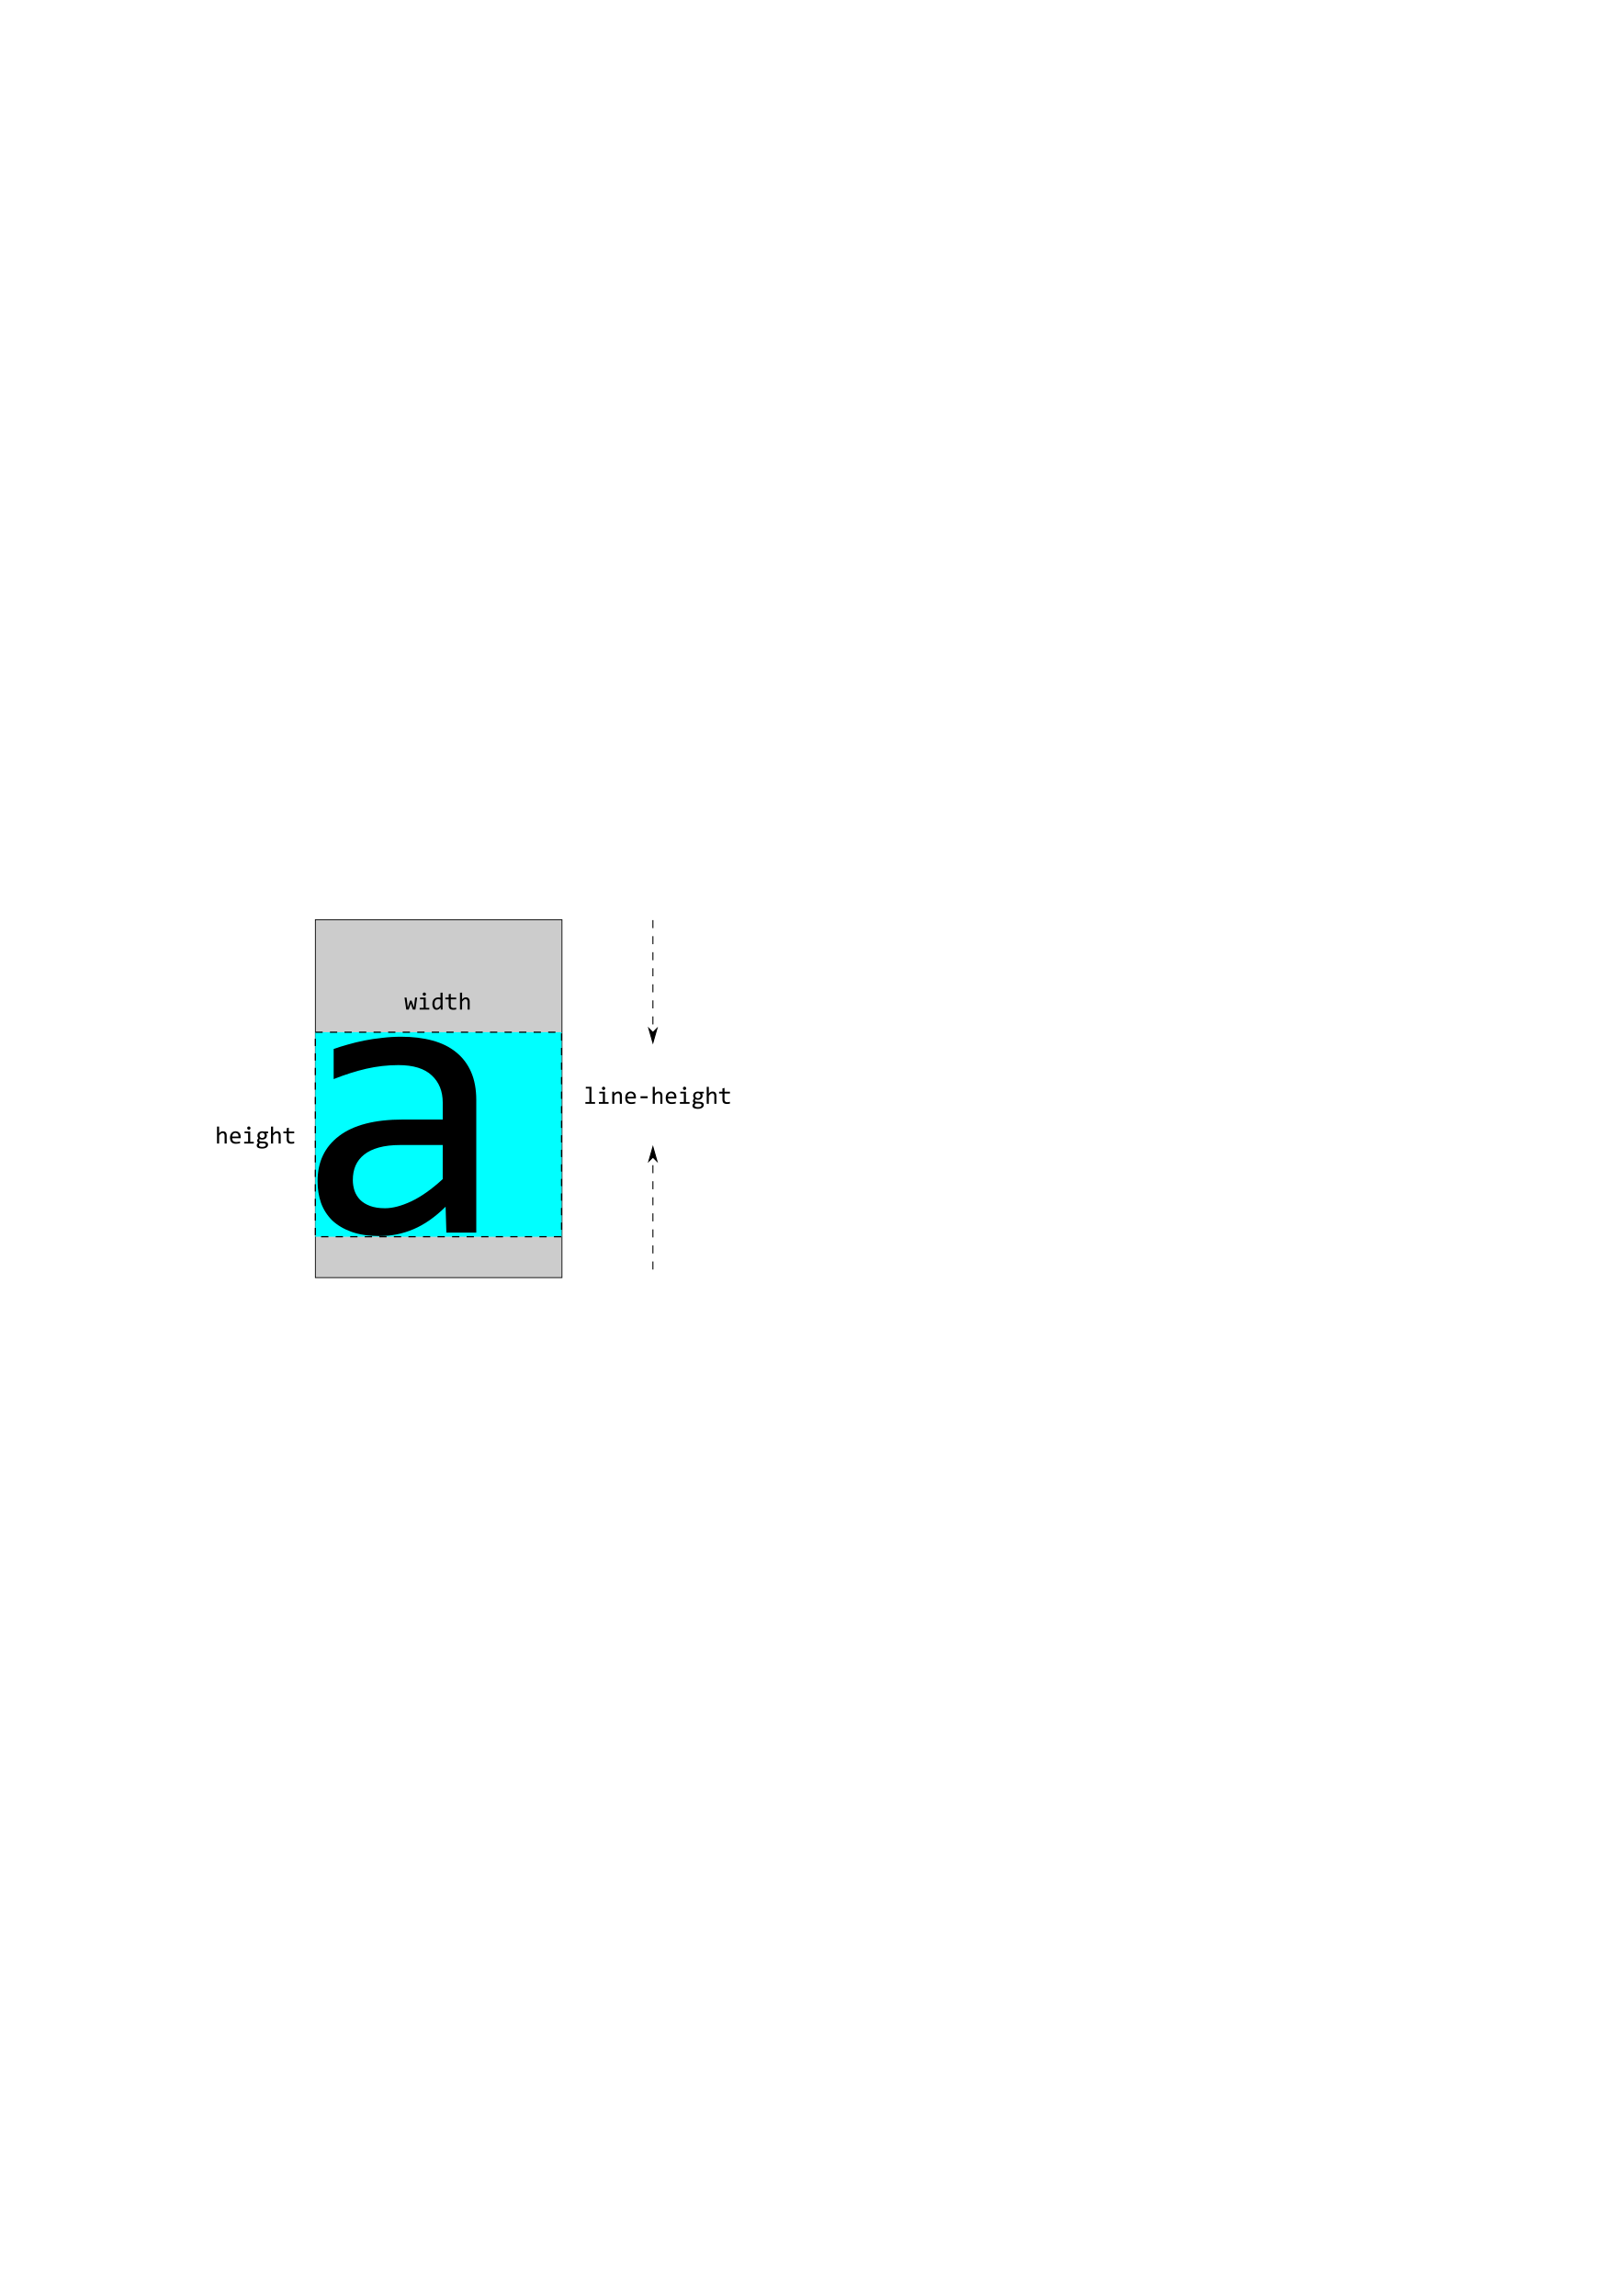
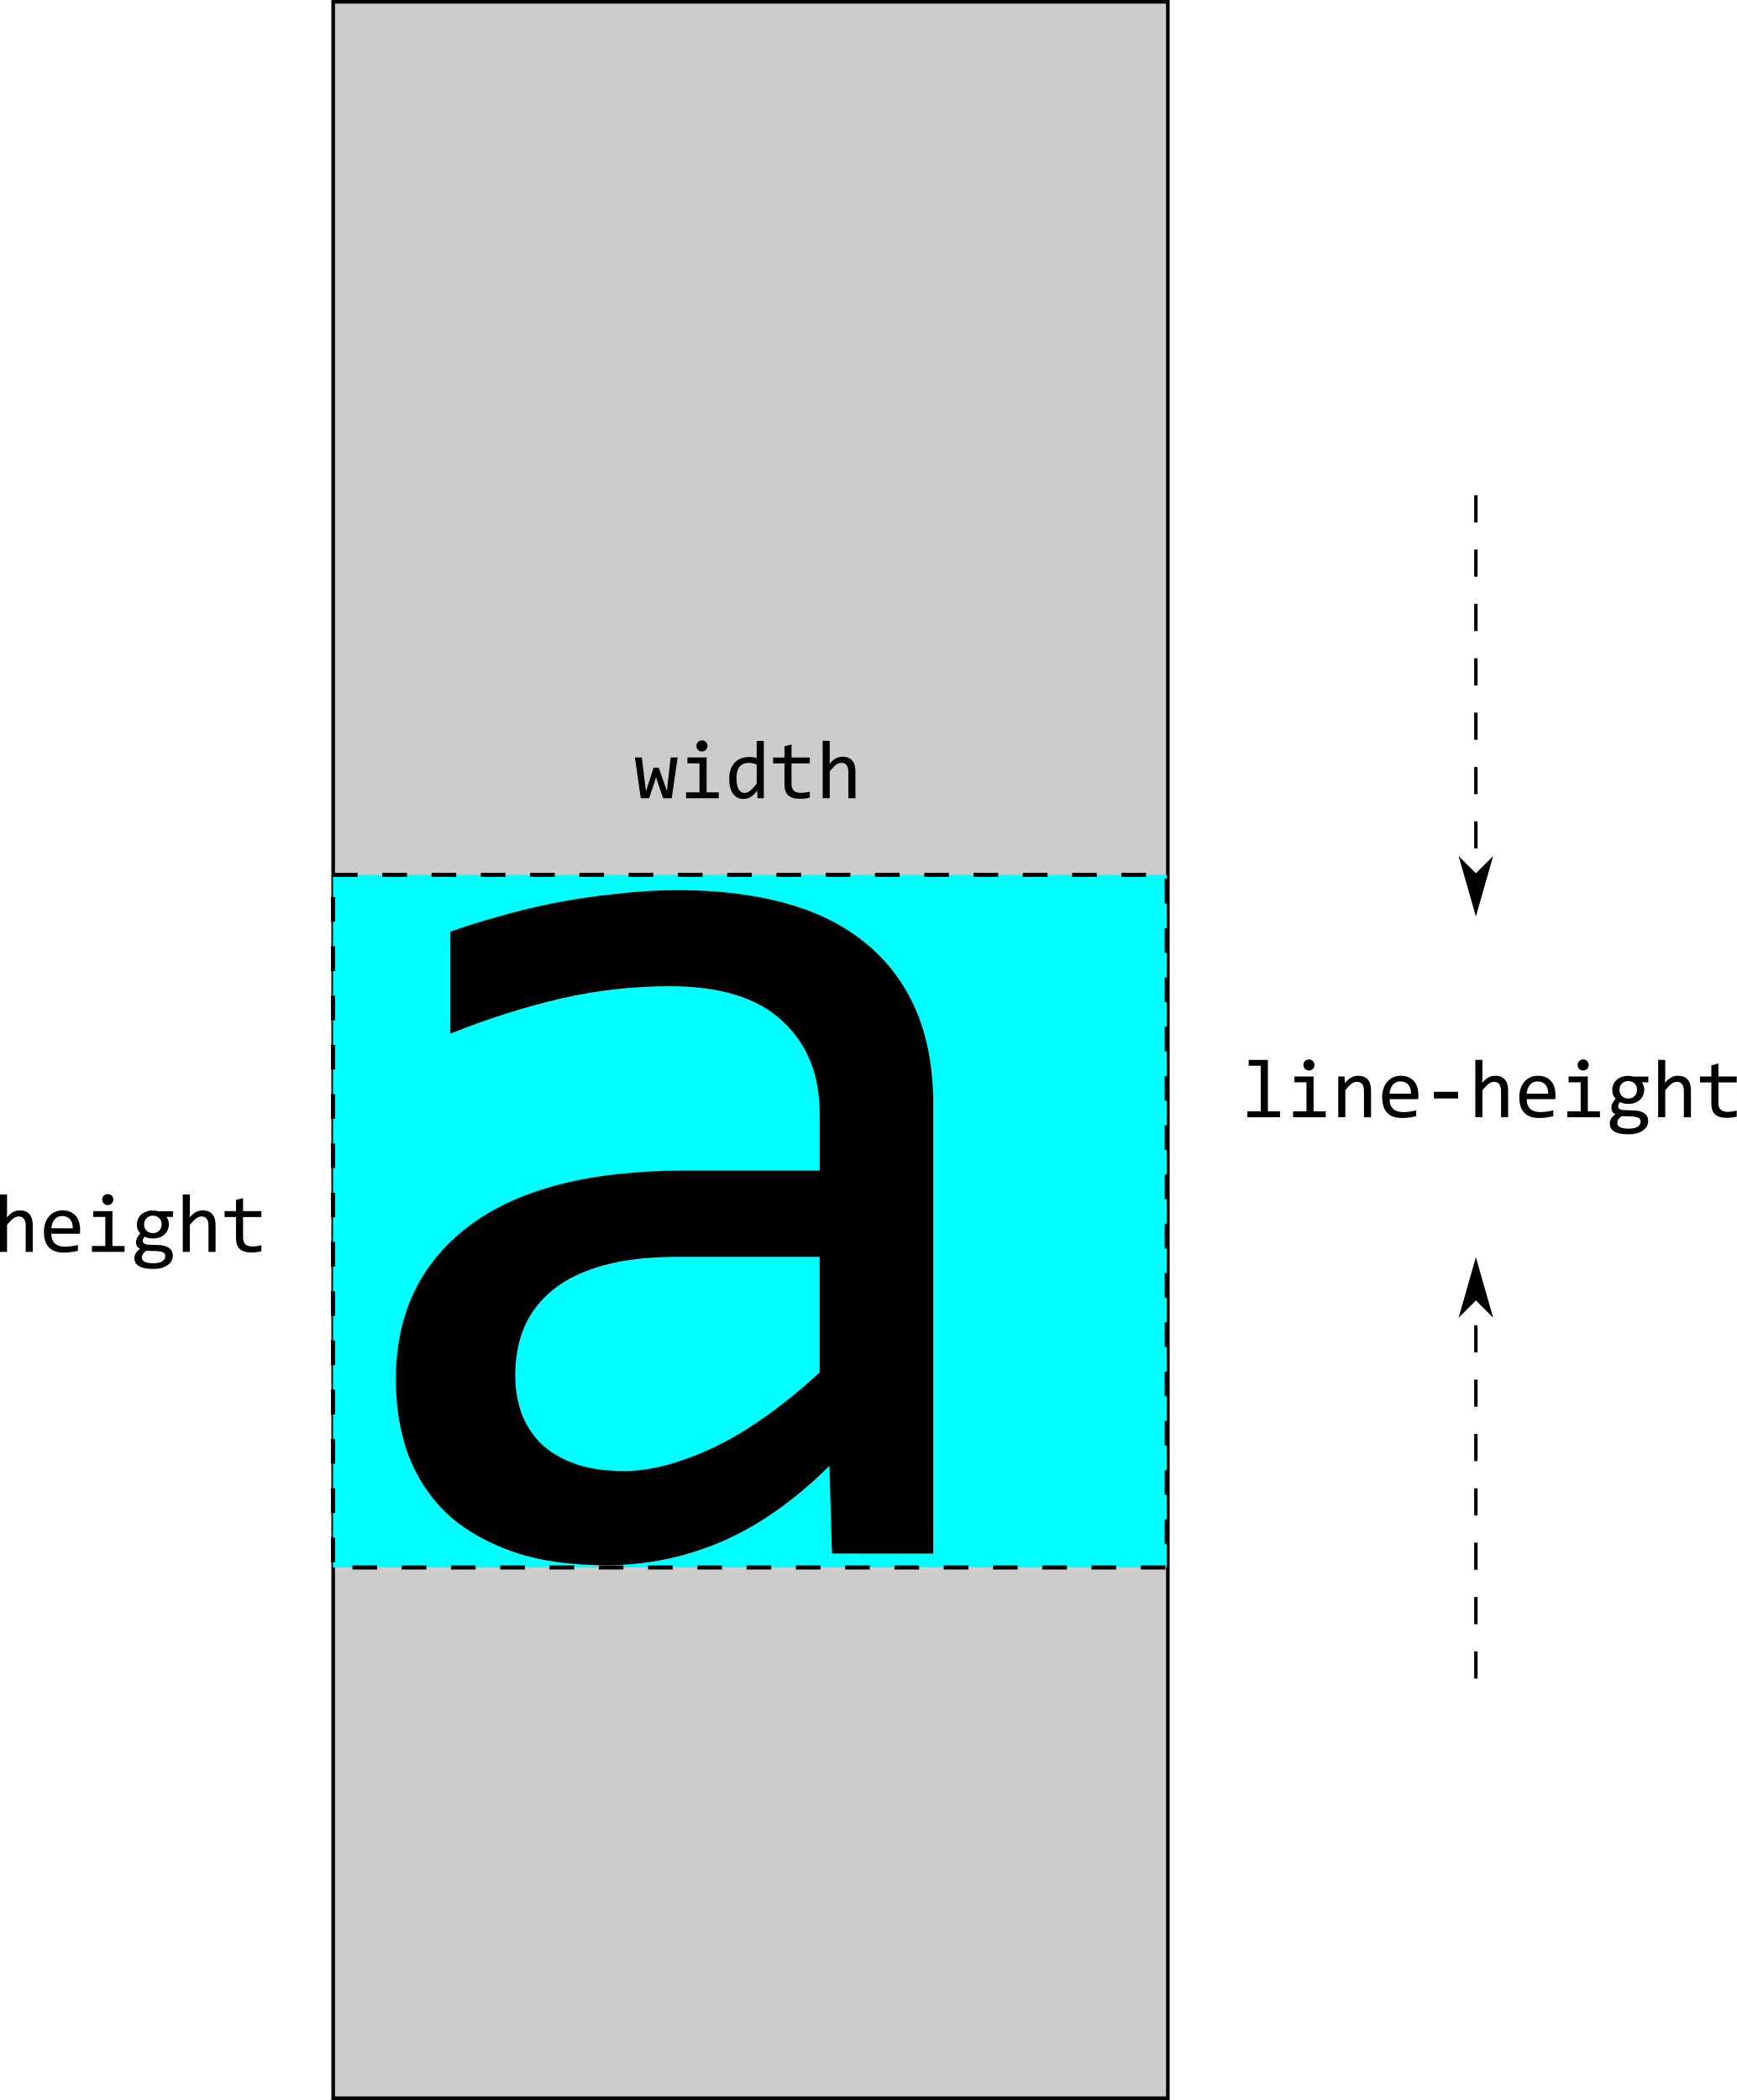
- <svg xmlns="http://www.w3.org/2000/svg" width="210mm" height="297mm" viewBox="0 0 210 297" version="1.1" id="svg7346">
+ <svg xmlns="http://www.w3.org/2000/svg" width="66.335mm" height="80.206mm" viewBox="0 0 66.335 80.206" version="1.1" id="svg7346">
  <defs id="defs7340">
    <marker style="overflow:visible" id="marker8206" refX="0" refY="0" orient="auto">
      <path transform="matrix(-0.8,0,0,-0.8,-10,0)" style="fill:#000000;fill-opacity:1;fill-rule:evenodd;stroke:#000000;stroke-width:1pt;stroke-opacity:1" d="M 0,0 5,-5 -12.5,0 5,5 Z" id="path8204" />
    </marker>
    <marker style="overflow:visible" id="marker7085" refX="0" refY="0" orient="auto">
      <path transform="matrix(-0.8,0,0,-0.8,-10,0)" style="fill:#000000;fill-opacity:1;fill-rule:evenodd;stroke:#000000;stroke-width:1pt;stroke-opacity:1" d="M 0,0 5,-5 -12.5,0 5,5 Z" id="path7083" />
    </marker>
    <marker style="overflow:visible" id="marker7121" refX="0" refY="0" orient="auto">
      <path transform="matrix(-0.8,0,0,-0.8,-10,0)" style="fill:#000000;fill-opacity:1;fill-rule:evenodd;stroke:#000000;stroke-width:1pt;stroke-opacity:1" d="M 0,0 5,-5 -12.5,0 5,5 Z" id="path7119" />
    </marker>
    <marker style="overflow:visible" id="marker7215" refX="0" refY="0" orient="auto">
      <path transform="matrix(-0.8,0,0,-0.8,-10,0)" style="fill:#000000;fill-opacity:1;fill-rule:evenodd;stroke:#000000;stroke-width:1pt;stroke-opacity:1" d="M 0,0 5,-5 -12.5,0 5,5 Z" id="path7213" />
    </marker>
  </defs>
-   <g id="layer1">
-     <g id="g1016">
-       <path id="rect6677" style="fill:#cccccc;fill-opacity:1;stroke:#000000;stroke-width:0.105;stroke-miterlimit:4;stroke-dasharray:none" d="m 40.788,118.97 h 31.895 v 46.297 h -31.895 z" />
+   <g id="layer1" transform="translate(-28.06904,-100.1089)">
+     <g id="g1004">
+       <path id="rect6677" style="fill:#cccccc;fill-opacity:1;stroke:#000000;stroke-width:0.138;stroke-miterlimit:4;stroke-dasharray:none" d="m 40.795,100.178 h 31.881 v 80.068 H 40.795 Z" />
      <path id="rect6683" style="fill:#00ffff;fill-opacity:1;stroke:#000000;stroke-width:0.157;stroke-miterlimit:4;stroke-dasharray:0.941, 0.941;stroke-dashoffset:0" d="m 40.789,133.524 h 31.843 v 26.451 h -31.843 z" />
-       <g aria-label="a" id="text6673" style="font-size:50.773px;line-height:1.25;font-family:Consolas;-inkscape-font-specification:Consolas;stroke-width:4.231" transform="translate(0,5.291667)">
+       <g aria-label="a" id="text6673" style="font-size:50.773px;line-height:1.25;font-family:Consolas;-inkscape-font-specification:Consolas;stroke-width:4.231" transform="translate(2.116667,5.291667)">
        <path d="m 57.731,154.151 -0.099,-3.347 q -2.033,2.008 -4.14,2.901 -2.082,0.892 -4.388,0.892 -2.132,0 -3.644,-0.545 -1.512,-0.545 -2.504,-1.487 -0.967,-0.967 -1.438,-2.256 -0.446,-1.289 -0.446,-2.801 0,-3.743 2.777,-5.851 2.801,-2.132 8.255,-2.132 h 5.157 v -2.182 q 0,-2.206 -1.413,-3.52 -1.413,-1.339 -4.314,-1.339 -2.107,0 -4.165,0.471 -2.033,0.471 -4.215,1.339 v -3.892 q 0.818,-0.297 1.81,-0.57 1.016,-0.297 2.132,-0.521 1.116,-0.223 2.33,-0.347 1.215,-0.149 2.454,-0.149 2.256,0 4.066,0.496 1.81,0.496 3.049,1.512 1.264,1.016 1.934,2.554 0.669,1.537 0.669,3.62 v 17.156 z M 57.26,142.822 h -5.479 q -1.611,0 -2.777,0.322 -1.165,0.322 -1.909,0.917 -0.744,0.595 -1.116,1.438 -0.347,0.818 -0.347,1.859 0,0.719 0.223,1.388 0.223,0.645 0.719,1.165 0.496,0.496 1.289,0.793 0.793,0.297 1.934,0.297 1.487,0 3.396,-0.892 1.934,-0.917 4.066,-2.876 z" style="stroke-width:4.231" id="path8326" />
      </g>
      <path style="fill:none;stroke:#000000;stroke-width:0.13;stroke-linecap:butt;stroke-linejoin:miter;stroke-miterlimit:4;stroke-dasharray:1.038, 1.038;stroke-dashoffset:0;stroke-opacity:1;marker-end:url(#marker7085)" d="m 84.442,119.022 v 15.839" id="path6685" />
      <g aria-label="line-height" id="text7167" style="font-size:3.175px;line-height:1.25;font-family:Consolas;-inkscape-font-specification:Consolas;stroke-width:0.265" transform="translate(3.175)">
        <path d="m 73.049,140.812 h -0.46 v -0.222 h 0.733 v 1.966 h 0.464 v 0.225 h -1.248 v -0.225 h 0.512 z" style="stroke-width:0.265" id="path8341" />
        <path d="m 74.795,141.447 h -0.46 v -0.223 h 0.733 v 1.332 h 0.464 v 0.225 h -1.248 v -0.225 h 0.512 z m 0.095,-0.876 q 0.045,0 0.084,0.017 0.039,0.015 0.067,0.045 0.029,0.029 0.045,0.068 0.017,0.037 0.017,0.082 0,0.043 -0.017,0.082 -0.015,0.039 -0.045,0.068 -0.028,0.029 -0.067,0.046 -0.039,0.015 -0.084,0.015 -0.045,0 -0.084,-0.015 -0.039,-0.017 -0.068,-0.046 -0.028,-0.029 -0.045,-0.068 -0.015,-0.039 -0.015,-0.082 0,-0.045 0.015,-0.082 0.017,-0.039 0.045,-0.068 0.029,-0.029 0.068,-0.045 0.039,-0.017 0.084,-0.017 z" style="stroke-width:0.265" id="path8343" />
        <path d="m 76.01,141.224 h 0.24 l 0.011,0.251 q 0.068,-0.081 0.132,-0.133 0.064,-0.054 0.124,-0.087 0.062,-0.033 0.126,-0.045 0.064,-0.014 0.132,-0.014 0.24,0 0.363,0.143 0.124,0.141 0.124,0.426 v 1.015 h -0.27 v -0.994 q 0,-0.183 -0.068,-0.27 -0.068,-0.088 -0.203,-0.088 -0.05,0 -0.098,0.015 -0.047,0.014 -0.098,0.051 -0.051,0.036 -0.112,0.098 -0.059,0.062 -0.133,0.155 v 1.032 H 76.01 Z" style="stroke-width:0.265" id="path8345" />
        <path d="m 79.07,141.92 q 0,0.057 -0.002,0.096 -0.002,0.039 -0.005,0.073 h -1.093 q 0,0.239 0.133,0.367 0.133,0.127 0.384,0.127 0.068,0 0.136,-0.005 0.068,-0.006 0.132,-0.015 0.064,-0.009 0.121,-0.02 0.059,-0.012 0.109,-0.026 v 0.222 q -0.11,0.031 -0.25,0.05 -0.138,0.02 -0.287,0.02 -0.2,0 -0.344,-0.054 -0.144,-0.054 -0.237,-0.157 -0.091,-0.104 -0.136,-0.253 -0.043,-0.15 -0.043,-0.34 0,-0.164 0.047,-0.31 0.048,-0.147 0.138,-0.257 0.091,-0.112 0.223,-0.177 0.132,-0.065 0.299,-0.065 0.163,0 0.288,0.051 0.126,0.051 0.211,0.146 0.087,0.093 0.13,0.228 0.045,0.133 0.045,0.299 z m -0.281,-0.039 q 0.005,-0.104 -0.02,-0.189 -0.025,-0.087 -0.078,-0.149 -0.051,-0.062 -0.129,-0.096 -0.078,-0.036 -0.18,-0.036 -0.088,0 -0.161,0.034 -0.073,0.034 -0.126,0.096 -0.053,0.062 -0.085,0.149 -0.033,0.087 -0.04,0.191 z" style="stroke-width:0.265" id="path8347" />
        <path d="m 80.59,142.063 h -0.927 v -0.254 h 0.927 z" style="stroke-width:0.265" id="path8349" />
        <path d="m 82.498,142.78 h -0.27 v -0.994 q 0,-0.18 -0.068,-0.268 -0.067,-0.09 -0.192,-0.09 -0.054,0 -0.102,0.015 -0.047,0.014 -0.098,0.051 -0.051,0.036 -0.112,0.098 -0.06,0.062 -0.14,0.155 v 1.032 h -0.27 v -2.191 h 0.27 v 0.634 l -0.009,0.245 q 0.064,-0.076 0.124,-0.127 0.062,-0.053 0.122,-0.085 0.062,-0.033 0.126,-0.046 0.064,-0.014 0.132,-0.014 0.233,0 0.36,0.143 0.127,0.141 0.127,0.426 z" style="stroke-width:0.265" id="path8351" />
        <path d="m 84.307,141.92 q 0,0.057 -0.002,0.096 -0.002,0.039 -0.005,0.073 h -1.093 q 0,0.239 0.133,0.367 0.133,0.127 0.384,0.127 0.068,0 0.136,-0.005 0.068,-0.006 0.132,-0.015 0.064,-0.009 0.121,-0.02 0.059,-0.012 0.109,-0.026 v 0.222 q -0.11,0.031 -0.25,0.05 -0.138,0.02 -0.287,0.02 -0.2,0 -0.344,-0.054 -0.144,-0.054 -0.237,-0.157 -0.091,-0.104 -0.136,-0.253 -0.043,-0.15 -0.043,-0.34 0,-0.164 0.047,-0.31 0.048,-0.147 0.138,-0.257 0.091,-0.112 0.223,-0.177 0.132,-0.065 0.299,-0.065 0.163,0 0.288,0.051 0.126,0.051 0.211,0.146 0.087,0.093 0.13,0.228 0.045,0.133 0.045,0.299 z m -0.281,-0.039 q 0.005,-0.104 -0.02,-0.189 -0.025,-0.087 -0.078,-0.149 -0.051,-0.062 -0.129,-0.096 -0.078,-0.036 -0.18,-0.036 -0.088,0 -0.161,0.034 -0.073,0.034 -0.126,0.096 -0.053,0.062 -0.085,0.149 -0.033,0.087 -0.04,0.191 z" style="stroke-width:0.265" id="path8353" />
        <path d="m 85.269,141.447 h -0.46 v -0.223 h 0.733 v 1.332 h 0.464 v 0.225 h -1.248 v -0.225 h 0.512 z m 0.095,-0.876 q 0.045,0 0.084,0.017 0.039,0.015 0.067,0.045 0.029,0.029 0.045,0.068 0.017,0.037 0.017,0.082 0,0.043 -0.017,0.082 -0.015,0.039 -0.045,0.068 -0.028,0.029 -0.067,0.046 -0.039,0.015 -0.084,0.015 -0.045,0 -0.084,-0.015 -0.039,-0.017 -0.068,-0.046 -0.028,-0.029 -0.045,-0.068 -0.015,-0.039 -0.015,-0.082 0,-0.045 0.015,-0.082 0.017,-0.039 0.045,-0.068 0.029,-0.029 0.068,-0.045 0.039,-0.017 0.084,-0.017 z" style="stroke-width:0.265" id="path8355" />
        <path d="m 87.605,141.444 q 0.043,0.054 0.067,0.127 0.025,0.071 0.025,0.155 0,0.121 -0.045,0.222 -0.043,0.099 -0.124,0.171 -0.081,0.071 -0.194,0.112 -0.112,0.039 -0.246,0.039 -0.098,0 -0.183,-0.02 -0.085,-0.022 -0.135,-0.053 -0.029,0.043 -0.05,0.082 -0.02,0.039 -0.02,0.087 0,0.059 0.056,0.098 0.057,0.039 0.15,0.042 l 0.409,0.015 q 0.116,0.003 0.214,0.029 0.099,0.026 0.169,0.076 0.071,0.05 0.11,0.122 0.04,0.073 0.04,0.169 0,0.104 -0.045,0.197 -0.045,0.093 -0.14,0.163 -0.093,0.071 -0.237,0.113 -0.144,0.042 -0.343,0.042 -0.189,0 -0.322,-0.031 -0.132,-0.029 -0.217,-0.084 -0.085,-0.053 -0.124,-0.127 -0.039,-0.073 -0.039,-0.161 0,-0.113 0.053,-0.198 0.053,-0.085 0.163,-0.164 -0.04,-0.019 -0.07,-0.046 -0.029,-0.028 -0.048,-0.06 -0.019,-0.034 -0.028,-0.071 -0.009,-0.037 -0.009,-0.073 0,-0.101 0.047,-0.184 0.048,-0.084 0.113,-0.158 -0.029,-0.036 -0.053,-0.07 -0.022,-0.034 -0.039,-0.073 -0.015,-0.04 -0.025,-0.085 -0.008,-0.046 -0.008,-0.105 0,-0.121 0.043,-0.22 0.045,-0.101 0.124,-0.172 0.081,-0.071 0.192,-0.11 0.113,-0.04 0.25,-0.04 0.057,0 0.11,0.008 0.053,0.008 0.093,0.02 h 0.564 v 0.22 z m -0.936,1.561 q 0,0.11 0.115,0.16 0.115,0.051 0.319,0.051 0.129,0 0.215,-0.023 0.088,-0.023 0.141,-0.062 0.054,-0.037 0.078,-0.087 0.023,-0.048 0.023,-0.099 0,-0.095 -0.078,-0.14 -0.078,-0.045 -0.237,-0.053 l -0.406,-0.014 q -0.051,0.034 -0.085,0.067 -0.033,0.033 -0.051,0.065 -0.019,0.034 -0.026,0.067 -0.008,0.034 -0.008,0.068 z m 0.082,-1.273 q 0,0.074 0.025,0.136 0.025,0.062 0.07,0.105 0.045,0.043 0.105,0.068 0.062,0.023 0.136,0.023 0.081,0 0.143,-0.026 0.064,-0.028 0.105,-0.074 0.043,-0.046 0.065,-0.107 0.023,-0.06 0.023,-0.126 0,-0.074 -0.025,-0.136 -0.025,-0.062 -0.07,-0.105 -0.045,-0.043 -0.107,-0.067 -0.06,-0.025 -0.135,-0.025 -0.081,0 -0.144,0.028 -0.062,0.028 -0.105,0.074 -0.042,0.045 -0.065,0.105 -0.022,0.06 -0.022,0.126 z" style="stroke-width:0.265" id="path8357" />
        <path d="m 89.481,142.78 h -0.27 v -0.994 q 0,-0.18 -0.068,-0.268 -0.067,-0.09 -0.192,-0.09 -0.054,0 -0.102,0.015 -0.047,0.014 -0.098,0.051 -0.051,0.036 -0.112,0.098 -0.06,0.062 -0.14,0.155 v 1.032 h -0.27 v -2.191 h 0.27 v 0.634 l -0.009,0.245 q 0.064,-0.076 0.124,-0.127 0.062,-0.053 0.122,-0.085 0.062,-0.033 0.126,-0.046 0.064,-0.014 0.132,-0.014 0.233,0 0.36,0.143 0.127,0.141 0.127,0.426 z" style="stroke-width:0.265" id="path8359" />
        <path d="m 91.229,142.759 q -0.091,0.023 -0.189,0.033 -0.098,0.011 -0.198,0.011 -0.293,0 -0.437,-0.132 -0.144,-0.133 -0.144,-0.408 v -0.812 H 89.825 V 141.224 h 0.436 v -0.428 l 0.27,-0.07 v 0.498 h 0.699 v 0.226 h -0.699 v 0.791 q 0,0.167 0.088,0.251 0.09,0.082 0.264,0.082 0.074,0 0.163,-0.011 0.088,-0.012 0.184,-0.037 z" style="stroke-width:0.265" id="path8361" />
      </g>
      <g aria-label="width" id="text8064" style="font-size:3.175px;line-height:1.25;font-family:Consolas;-inkscape-font-specification:Consolas;stroke-width:0.265" transform="translate(2.645833,4.233333)">
        <path d="m 51.306,124.806 -0.226,1.556 h -0.327 l -0.225,-0.651 -0.045,-0.158 -0.051,0.167 -0.215,0.642 h -0.318 l -0.225,-1.556 h 0.264 l 0.13,1.057 0.028,0.236 0.067,-0.206 0.226,-0.699 h 0.194 l 0.243,0.69 0.07,0.206 0.023,-0.219 0.121,-1.065 z" style="stroke-width:0.265" id="path8376" />
        <path d="m 52.14,125.029 h -0.46 v -0.223 h 0.733 v 1.332 h 0.464 v 0.225 h -1.248 v -0.225 h 0.512 z m 0.095,-0.876 q 0.045,0 0.084,0.017 0.039,0.015 0.067,0.045 0.029,0.029 0.045,0.068 0.017,0.037 0.017,0.082 0,0.043 -0.017,0.082 -0.015,0.039 -0.045,0.068 -0.028,0.029 -0.067,0.046 -0.039,0.015 -0.084,0.015 -0.045,0 -0.084,-0.015 -0.039,-0.017 -0.068,-0.046 -0.028,-0.029 -0.045,-0.068 -0.015,-0.039 -0.015,-0.082 0,-0.045 0.015,-0.082 0.017,-0.039 0.045,-0.068 0.029,-0.029 0.068,-0.045 0.039,-0.017 0.084,-0.017 z" style="stroke-width:0.265" id="path8378" />
        <path d="m 53.277,125.617 q 0,-0.198 0.054,-0.352 0.054,-0.155 0.153,-0.26 0.101,-0.107 0.24,-0.161 0.141,-0.056 0.313,-0.056 0.074,0 0.146,0.009 0.073,0.009 0.143,0.029 v -0.654 h 0.271 v 2.191 h -0.242 l -0.009,-0.295 q -0.113,0.164 -0.245,0.243 -0.132,0.079 -0.285,0.079 -0.133,0 -0.236,-0.056 -0.101,-0.056 -0.169,-0.157 -0.067,-0.102 -0.101,-0.245 -0.034,-0.143 -0.034,-0.316 z m 0.276,-0.017 q 0,0.282 0.082,0.422 0.084,0.138 0.236,0.138 0.102,0 0.215,-0.091 0.115,-0.091 0.24,-0.271 v -0.722 q -0.067,-0.031 -0.147,-0.046 -0.081,-0.017 -0.16,-0.017 -0.22,0 -0.344,0.143 -0.122,0.143 -0.122,0.446 z" style="stroke-width:0.265" id="path8380" />
        <path d="m 56.355,126.341 q -0.091,0.023 -0.189,0.033 -0.098,0.011 -0.198,0.011 -0.293,0 -0.437,-0.132 -0.144,-0.133 -0.144,-0.408 v -0.812 h -0.436 v -0.226 h 0.436 v -0.428 l 0.27,-0.07 v 0.498 h 0.699 v 0.226 H 55.656 v 0.791 q 0,0.167 0.088,0.251 0.09,0.082 0.264,0.082 0.074,0 0.163,-0.011 0.088,-0.012 0.184,-0.037 z" style="stroke-width:0.265" id="path8382" />
        <path d="M 58.098,126.363 H 57.828 v -0.994 q 0,-0.18 -0.068,-0.268 -0.067,-0.09 -0.192,-0.09 -0.054,0 -0.102,0.015 -0.047,0.014 -0.098,0.051 -0.051,0.036 -0.112,0.098 -0.06,0.062 -0.14,0.155 v 1.032 h -0.27 v -2.191 h 0.27 v 0.634 l -0.009,0.245 q 0.064,-0.076 0.124,-0.127 0.062,-0.053 0.122,-0.085 0.062,-0.033 0.126,-0.046 0.064,-0.014 0.132,-0.014 0.233,0 0.36,0.143 0.127,0.141 0.127,0.426 z" style="stroke-width:0.265" id="path8384" />
      </g>
      <g aria-label="height" id="text8080" style="font-size:3.175px;line-height:1.25;font-family:Consolas;-inkscape-font-specification:Consolas;stroke-width:0.265" transform="translate(0,7.408334)">
        <path d="M 29.32,140.514 H 29.05 v -0.994 q 0,-0.18 -0.068,-0.268 -0.067,-0.09 -0.192,-0.09 -0.054,0 -0.102,0.015 -0.047,0.014 -0.098,0.051 -0.051,0.036 -0.112,0.098 -0.06,0.062 -0.14,0.155 v 1.032 h -0.27 v -2.191 h 0.27 v 0.634 l -0.009,0.245 q 0.064,-0.076 0.124,-0.127 0.062,-0.053 0.122,-0.085 0.062,-0.033 0.126,-0.046 0.064,-0.014 0.132,-0.014 0.233,0 0.36,0.143 0.127,0.141 0.127,0.426 z" style="stroke-width:0.265" id="path8399" />
        <path d="m 31.129,139.653 q 0,0.057 -0.002,0.096 -0.002,0.039 -0.005,0.073 h -1.093 q 0,0.239 0.133,0.367 0.133,0.127 0.384,0.127 0.068,0 0.136,-0.005 0.068,-0.006 0.132,-0.015 0.064,-0.009 0.121,-0.02 0.059,-0.012 0.109,-0.026 v 0.222 q -0.11,0.031 -0.25,0.05 -0.138,0.02 -0.287,0.02 -0.2,0 -0.344,-0.054 -0.144,-0.054 -0.237,-0.157 -0.091,-0.104 -0.136,-0.253 -0.043,-0.15 -0.043,-0.34 0,-0.164 0.047,-0.31 0.048,-0.147 0.138,-0.257 0.091,-0.112 0.223,-0.177 0.132,-0.065 0.299,-0.065 0.163,0 0.288,0.051 0.126,0.051 0.211,0.146 0.087,0.093 0.13,0.228 0.045,0.133 0.045,0.299 z m -0.281,-0.039 q 0.005,-0.104 -0.02,-0.189 -0.025,-0.087 -0.078,-0.149 -0.051,-0.062 -0.129,-0.096 -0.078,-0.036 -0.18,-0.036 -0.088,0 -0.161,0.034 -0.073,0.034 -0.126,0.096 -0.053,0.062 -0.085,0.149 -0.033,0.087 -0.04,0.191 z" style="stroke-width:0.265" id="path8401" />
        <path d="m 32.09,139.18 h -0.46 v -0.223 h 0.733 v 1.332 h 0.464 v 0.225 h -1.248 v -0.225 h 0.512 z m 0.095,-0.876 q 0.045,0 0.084,0.017 0.039,0.015 0.067,0.045 0.029,0.029 0.045,0.068 0.017,0.037 0.017,0.082 0,0.043 -0.017,0.082 -0.015,0.039 -0.045,0.068 -0.028,0.029 -0.067,0.046 -0.039,0.015 -0.084,0.015 -0.045,0 -0.084,-0.015 -0.039,-0.017 -0.068,-0.046 -0.028,-0.029 -0.045,-0.068 -0.015,-0.039 -0.015,-0.082 0,-0.045 0.015,-0.082 0.017,-0.039 0.045,-0.068 0.029,-0.029 0.068,-0.045 0.039,-0.017 0.084,-0.017 z" style="stroke-width:0.265" id="path8403" />
        <path d="m 34.427,139.177 q 0.043,0.054 0.067,0.127 0.025,0.071 0.025,0.155 0,0.121 -0.045,0.222 -0.043,0.099 -0.124,0.171 -0.081,0.071 -0.194,0.112 -0.112,0.039 -0.246,0.039 -0.098,0 -0.183,-0.02 -0.085,-0.022 -0.135,-0.053 -0.029,0.043 -0.05,0.082 -0.02,0.039 -0.02,0.087 0,0.059 0.056,0.098 0.057,0.039 0.15,0.042 l 0.409,0.015 q 0.116,0.003 0.214,0.029 0.099,0.026 0.169,0.076 0.071,0.05 0.11,0.122 0.04,0.073 0.04,0.169 0,0.104 -0.045,0.197 -0.045,0.093 -0.14,0.163 -0.093,0.071 -0.237,0.113 -0.144,0.042 -0.343,0.042 -0.189,0 -0.322,-0.031 -0.132,-0.029 -0.217,-0.084 -0.085,-0.053 -0.124,-0.127 -0.039,-0.073 -0.039,-0.161 0,-0.113 0.053,-0.198 0.053,-0.085 0.163,-0.164 -0.04,-0.019 -0.07,-0.046 -0.029,-0.028 -0.048,-0.06 -0.019,-0.034 -0.028,-0.071 -0.009,-0.037 -0.009,-0.073 0,-0.101 0.047,-0.184 0.048,-0.084 0.113,-0.158 -0.029,-0.036 -0.053,-0.07 -0.022,-0.034 -0.039,-0.073 -0.015,-0.04 -0.025,-0.085 -0.008,-0.046 -0.008,-0.105 0,-0.121 0.043,-0.22 0.045,-0.101 0.124,-0.172 0.081,-0.071 0.192,-0.11 0.113,-0.04 0.25,-0.04 0.057,0 0.11,0.008 0.053,0.008 0.093,0.02 h 0.564 v 0.22 z m -0.936,1.561 q 0,0.11 0.115,0.16 0.115,0.051 0.319,0.051 0.129,0 0.215,-0.023 0.088,-0.023 0.141,-0.062 0.054,-0.037 0.078,-0.087 0.023,-0.048 0.023,-0.099 0,-0.095 -0.078,-0.14 -0.078,-0.045 -0.237,-0.053 l -0.406,-0.014 q -0.051,0.034 -0.085,0.067 -0.033,0.033 -0.051,0.065 -0.019,0.034 -0.026,0.067 -0.008,0.034 -0.008,0.068 z m 0.082,-1.273 q 0,0.074 0.025,0.136 0.025,0.062 0.07,0.105 0.045,0.043 0.105,0.068 0.062,0.023 0.136,0.023 0.081,0 0.143,-0.026 0.064,-0.028 0.105,-0.074 0.043,-0.046 0.065,-0.107 0.023,-0.06 0.023,-0.126 0,-0.074 -0.025,-0.136 -0.025,-0.062 -0.07,-0.105 -0.045,-0.043 -0.107,-0.067 -0.06,-0.025 -0.135,-0.025 -0.081,0 -0.144,0.028 -0.062,0.028 -0.105,0.074 -0.042,0.045 -0.065,0.105 -0.022,0.06 -0.022,0.126 z" style="stroke-width:0.265" id="path8405" />
        <path d="M 36.303,140.514 H 36.033 v -0.994 q 0,-0.18 -0.068,-0.268 -0.067,-0.09 -0.192,-0.09 -0.054,0 -0.102,0.015 -0.047,0.014 -0.098,0.051 -0.051,0.036 -0.112,0.098 -0.06,0.062 -0.14,0.155 v 1.032 h -0.27 v -2.191 h 0.27 v 0.634 l -0.009,0.245 q 0.064,-0.076 0.124,-0.127 0.062,-0.053 0.122,-0.085 0.062,-0.033 0.126,-0.046 0.064,-0.014 0.132,-0.014 0.233,0 0.36,0.143 0.127,0.141 0.127,0.426 z" style="stroke-width:0.265" id="path8407" />
        <path d="m 38.051,140.492 q -0.091,0.023 -0.189,0.033 -0.098,0.011 -0.198,0.011 -0.293,0 -0.437,-0.132 -0.144,-0.133 -0.144,-0.408 v -0.812 h -0.436 v -0.226 h 0.436 v -0.428 l 0.27,-0.07 v 0.498 h 0.699 v 0.226 h -0.699 v 0.791 q 0,0.167 0.088,0.251 0.09,0.082 0.264,0.082 0.074,0 0.163,-0.011 0.088,-0.012 0.184,-0.037 z" style="stroke-width:0.265" id="path8409" />
      </g>
      <path style="fill:none;stroke:#000000;stroke-width:0.13;stroke-linecap:butt;stroke-linejoin:miter;stroke-miterlimit:4;stroke-dasharray:1.038, 1.038;stroke-dashoffset:0;stroke-opacity:1;marker-end:url(#marker8206)" d="M 84.442,164.218 V 148.379" id="path8202" />
    </g>
  </g>
</svg>
